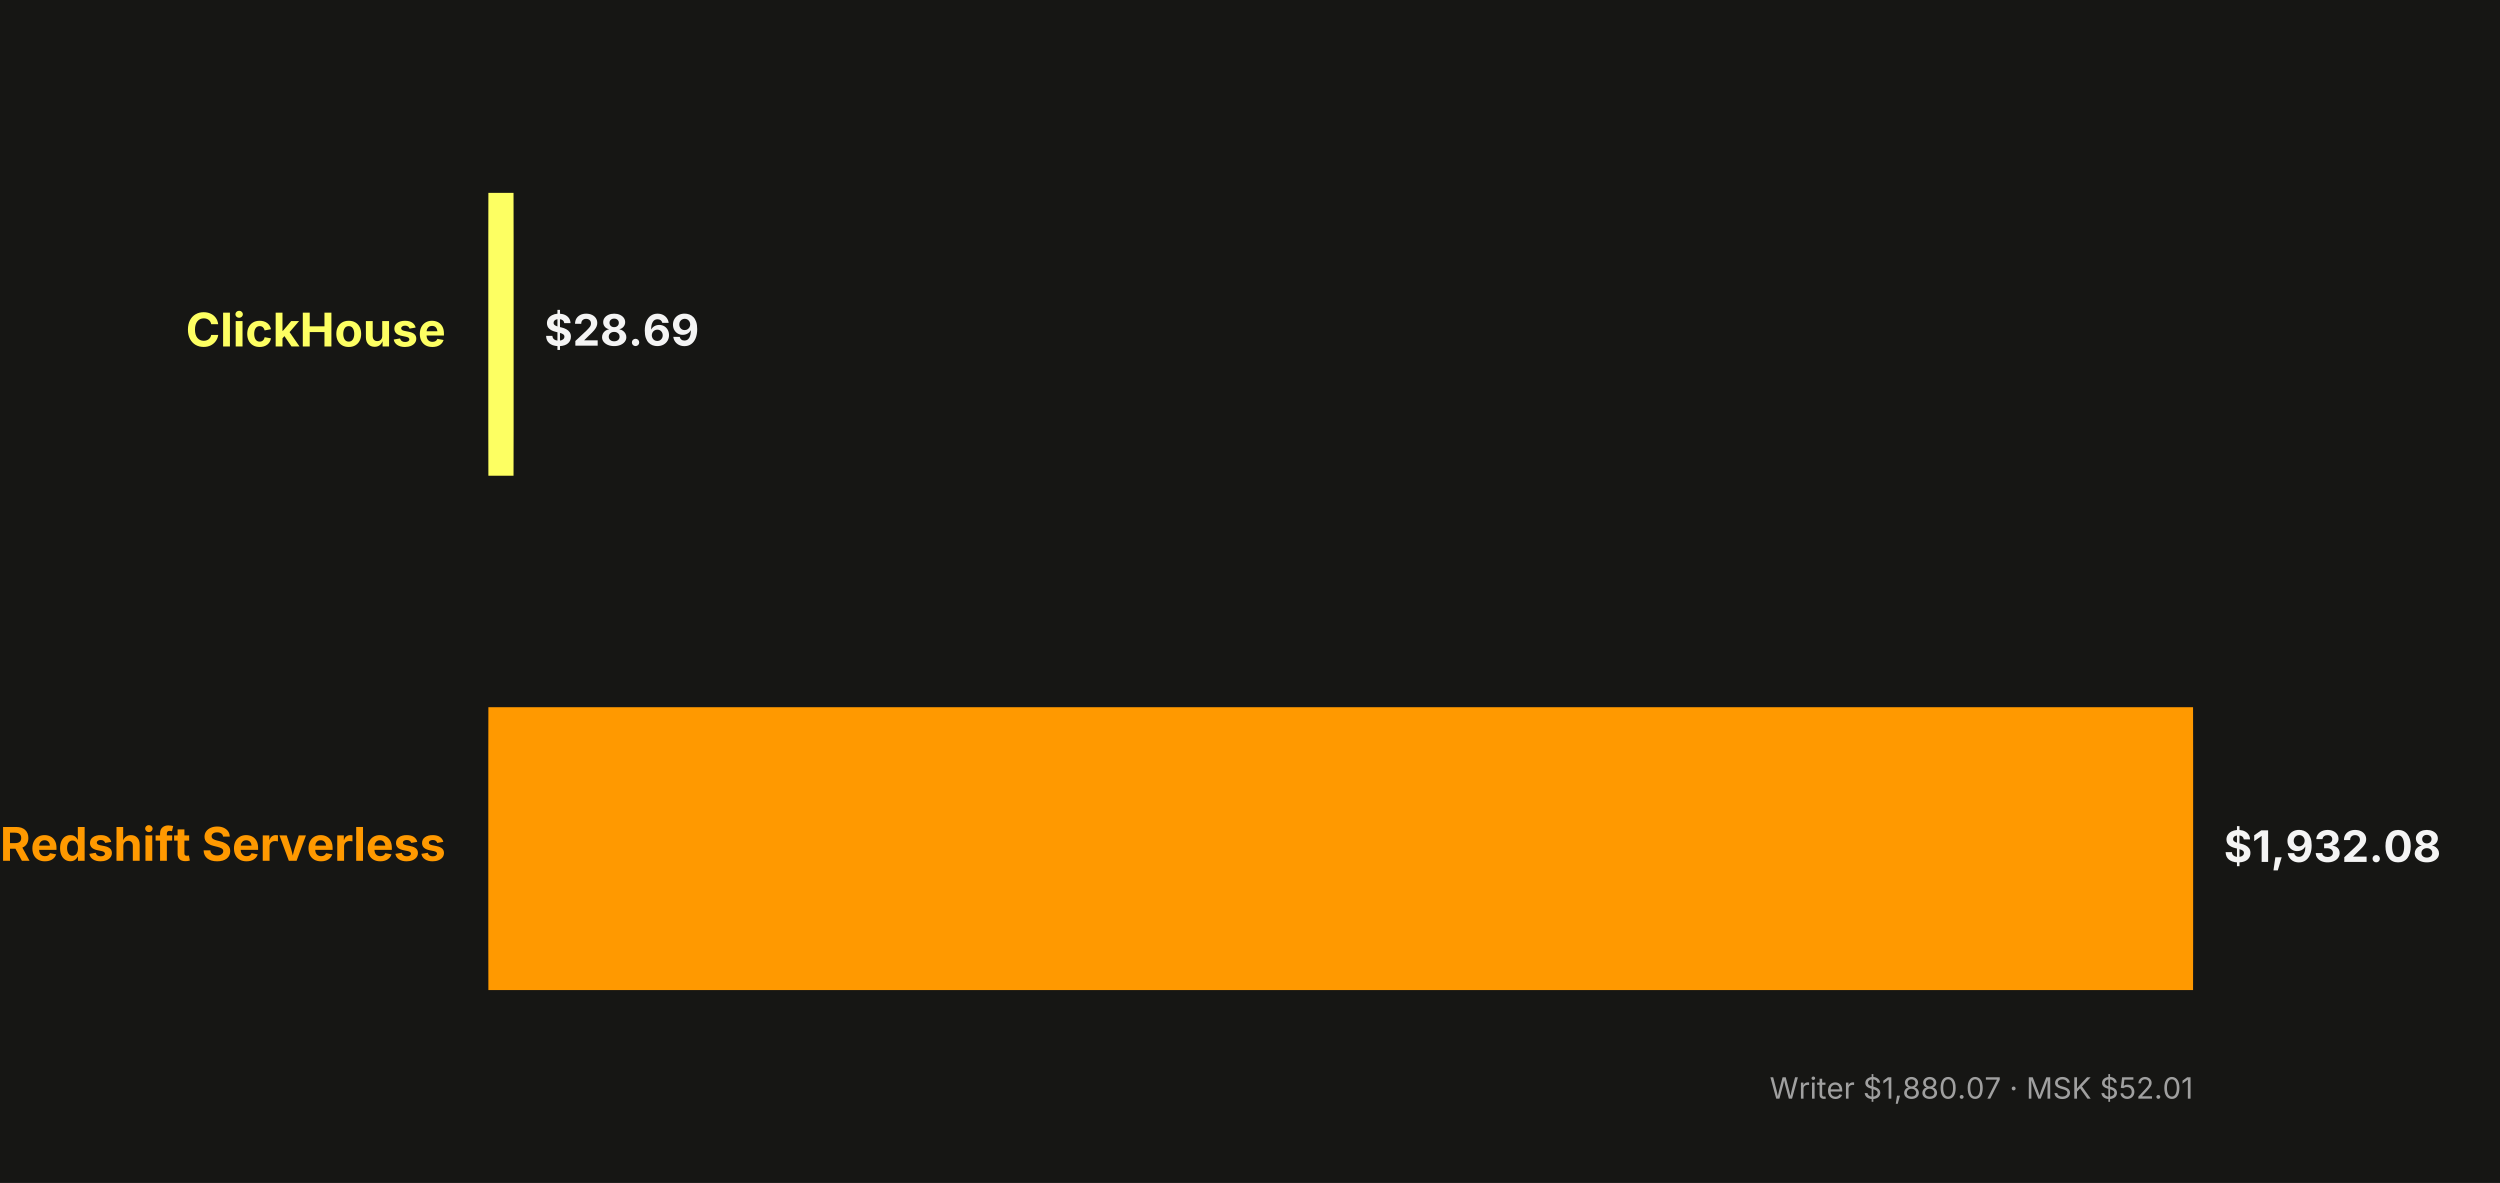
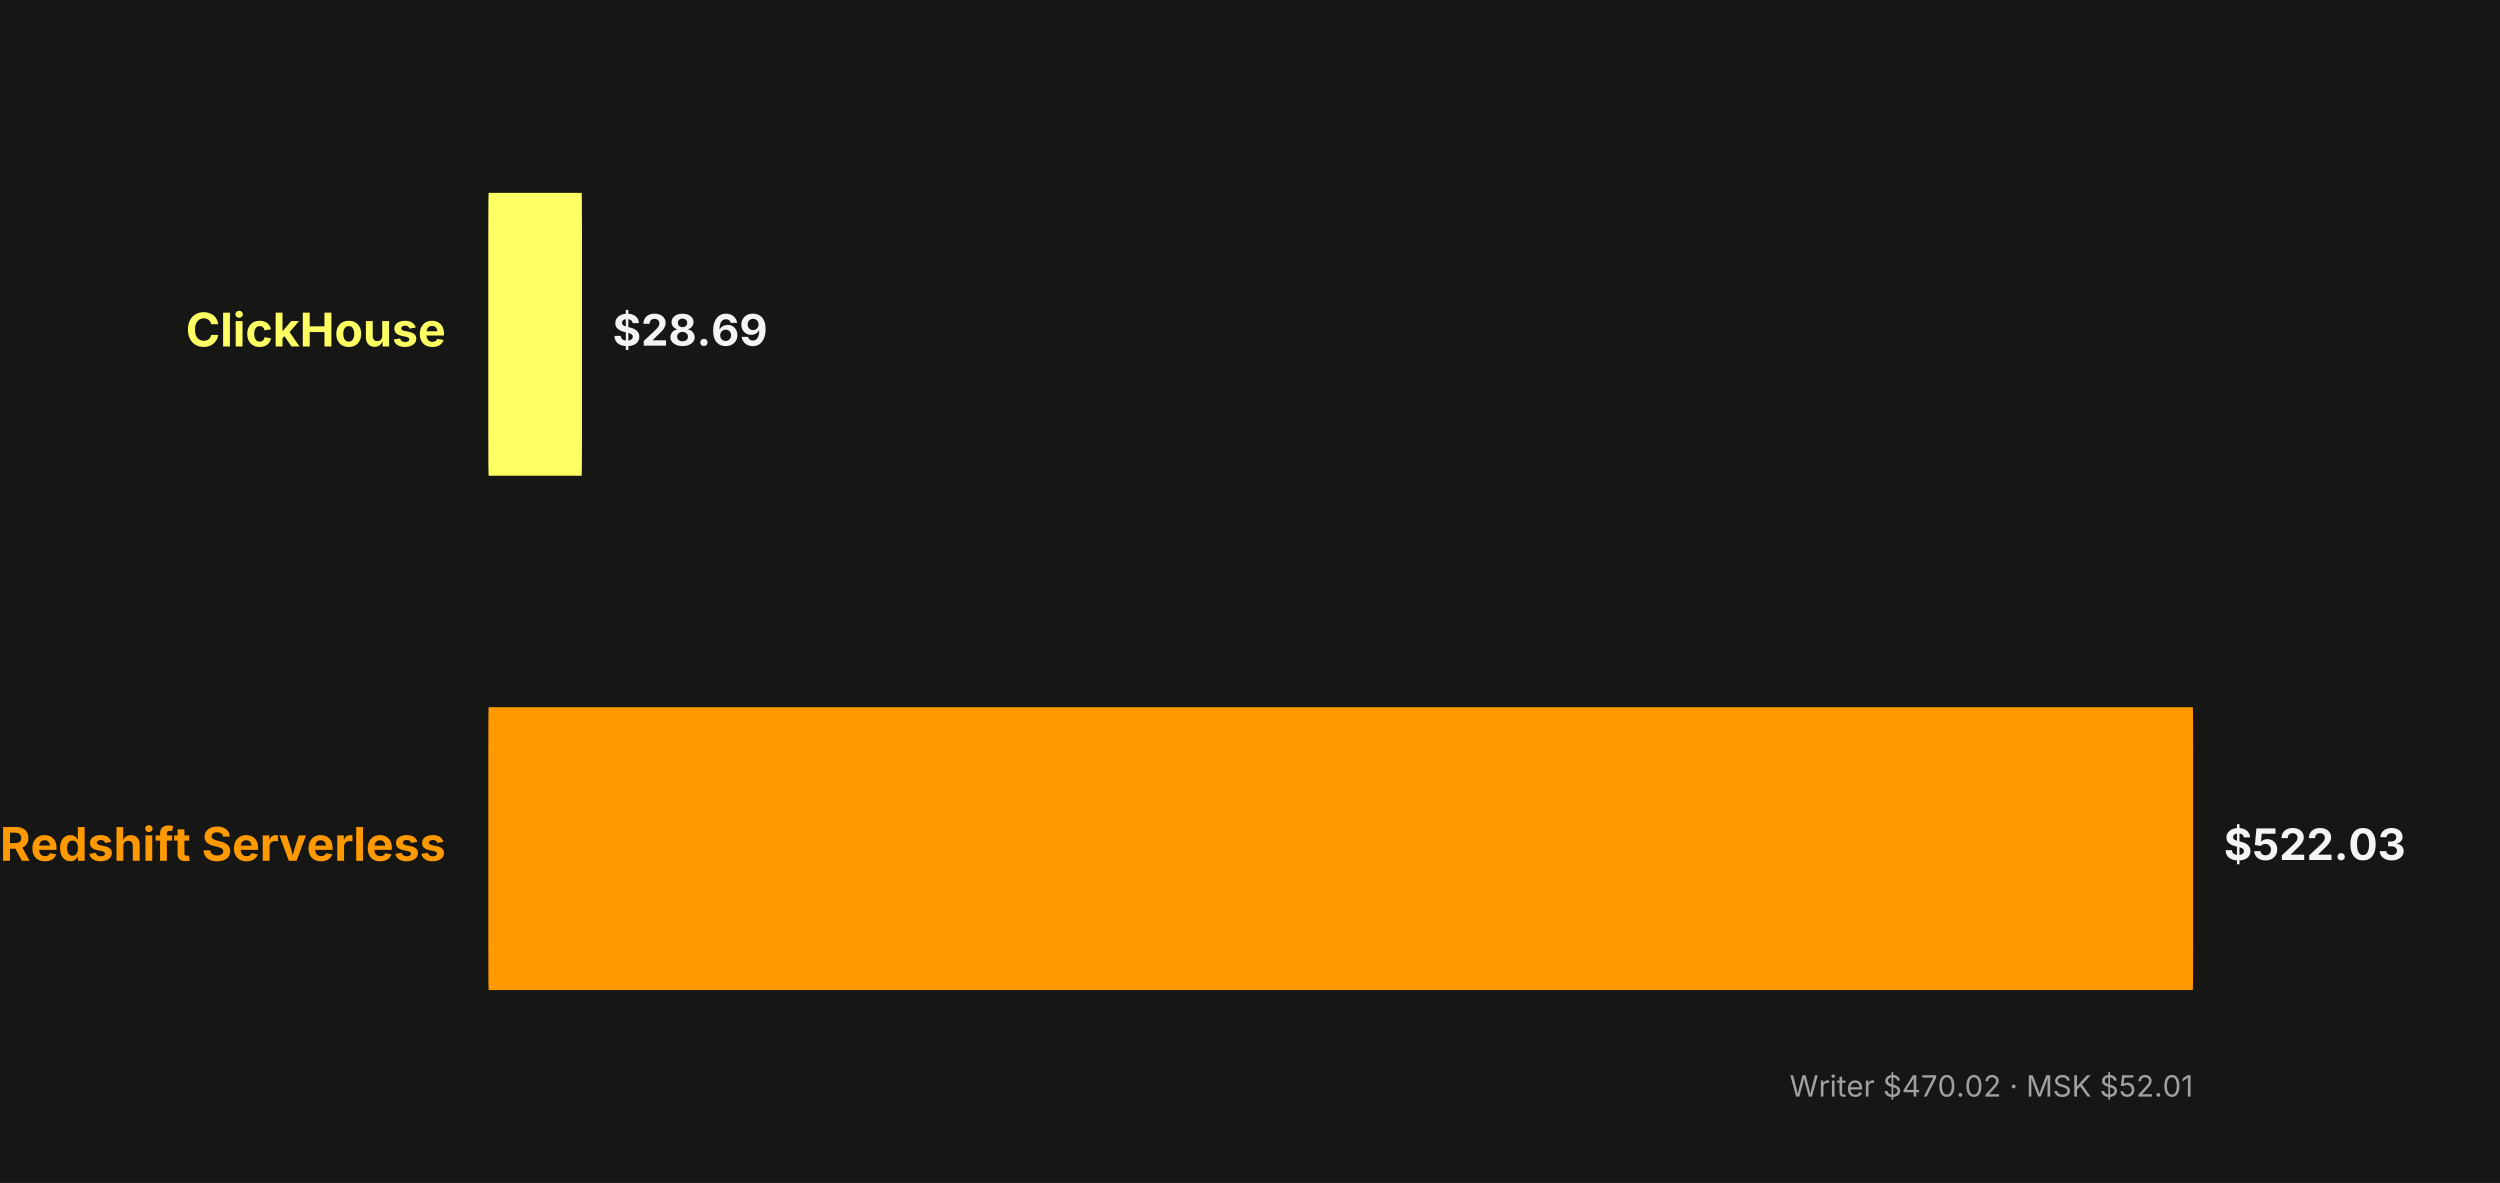
<svg xmlns="http://www.w3.org/2000/svg" xmlns:xlink="http://www.w3.org/1999/xlink" width="806.456pt" height="381.6pt" viewBox="0 0 806.456 381.6" version="1.1">
  <defs>
    <style type="text/css">*{stroke-linejoin: round; stroke-linecap: butt}</style>
  </defs>
  <g id="figure_1">
    <g id="patch_1">
      <path d="M 0 381.6  L 806.456 381.6  L 806.456 0  L 0 0  z " style="fill: #161614" />
    </g>
    <g id="axes_1">
      <g id="patch_2">
-         <path d="M 157.542 153.47  L 165.657 153.47  Q 165.682 153.47 165.682 138.537  L 165.682 77.15  Q 165.682 62.217 165.657 62.217  L 157.542 62.217  Q 157.517 62.217 157.517 77.15  L 157.517 138.537  Q 157.517 153.47 157.542 153.47  z " clip-path="url(#p1842771004)" style="fill: #fdff62" />
+         <path d="M 157.612 153.47  L 187.643 153.47  Q 187.738 153.47 187.738 138.537  L 187.738 77.15  Q 187.738 62.217 187.643 62.217  L 157.612 62.217  Q 157.517 62.217 157.517 77.15  L 157.517 138.537  Q 157.517 153.47 157.612 153.47  z " clip-path="url(#pe4557fb18b)" style="fill: #fdff62" />
      </g>
      <g id="patch_3">
-         <path d="M 157.542 319.383  L 707.44 319.383  Q 707.466 319.383 707.466 304.45  L 707.466 243.063  Q 707.466 228.13 707.44 228.13  L 157.542 228.13  Q 157.517 228.13 157.517 243.063  L 157.517 304.45  Q 157.517 319.383 157.542 319.383  z " clip-path="url(#p1842771004)" style="fill: #ff9900" />
+         <path d="M 157.612 319.383  L 707.371 319.383  Q 707.466 319.383 707.466 304.45  L 707.466 243.063  Q 707.466 228.13 707.371 228.13  L 157.612 228.13  Q 157.517 228.13 157.517 243.063  L 157.517 304.45  Q 157.517 319.383 157.612 319.383  z " clip-path="url(#pe4557fb18b)" style="fill: #ff9900" />
      </g>
      <g id="text_1">
        <g style="fill: #fdff62" transform="translate(59.93672 111.7693) scale(0.15 -0.15)">
          <defs>
            <path id="Inter-Bold-43" d="M 2456 -63  Q 1834 -63 1346 218  Q 859 500 576 1034  Q 294 1569 294 2325  Q 294 3084 578 3620  Q 863 4156 1353 4437  Q 1844 4719 2456 4719  Q 2984 4719 3412 4523  Q 3841 4328 4116 3958  Q 4391 3588 4459 3066  L 3494 3066  Q 3428 3444 3151 3658  Q 2875 3872 2475 3872  Q 1931 3872 1597 3469  Q 1263 3066 1263 2325  Q 1263 1569 1598 1176  Q 1934 784 2472 784  Q 2869 784 3148 998  Q 3428 1213 3497 1594  L 4463 1594  Q 4409 1159 4156 782  Q 3903 406 3473 171  Q 3044 -63 2456 -63  z " transform="scale(0.015625)" />
            <path id="Inter-Bold-6c" d="M 1338 4656  L 1338 0  L 400 0  L 400 4656  L 1338 4656  z " transform="scale(0.015625)" />
            <path id="Inter-Bold-69" d="M 400 0  L 400 3494  L 1338 3494  L 1338 0  L 400 0  z M 871 3950  Q 658 3950 508 4090  Q 358 4231 358 4431  Q 358 4631 508 4772  Q 658 4913 871 4913  Q 1083 4913 1234 4772  Q 1386 4631 1386 4431  Q 1386 4231 1234 4090  Q 1083 3950 871 3950  z " transform="scale(0.015625)" />
            <path id="Inter-Bold-63" d="M 1963 -69  Q 1434 -69 1051 157  Q 669 384 461 789  Q 253 1194 253 1731  Q 253 2272 461 2678  Q 669 3084 1051 3311  Q 1434 3538 1963 3538  Q 2584 3538 3000 3227  Q 3416 2916 3516 2375  L 2644 2213  Q 2584 2484 2414 2642  Q 2244 2800 1972 2800  Q 1597 2800 1403 2504  Q 1209 2209 1209 1734  Q 1209 1266 1403 967  Q 1597 669 1972 669  Q 2244 669 2419 833  Q 2594 997 2650 1278  L 3522 1119  Q 3422 566 3006 248  Q 2591 -69 1963 -69  z " transform="scale(0.015625)" />
            <path id="Inter-Bold-6b" d="M 400 0  L 400 4656  L 1338 4656  L 1338 2150  L 1391 2150  L 2534 3494  L 3619 3494  L 2313 1978  L 3684 0  L 2581 0  L 1606 1425  L 1338 1122  L 1338 0  L 400 0  z " transform="scale(0.015625)" />
            <path id="Inter-Bold-48" d="M 422 0  L 422 4656  L 1375 4656  L 1375 2775  L 3403 2775  L 3403 4656  L 4359 4656  L 4359 0  L 3403 0  L 3403 1984  L 1375 1984  L 1375 0  L 422 0  z " transform="scale(0.015625)" />
            <path id="Inter-Bold-6f" d="M 1963 -69  Q 1438 -69 1053 157  Q 669 384 461 789  Q 253 1194 253 1731  Q 253 2272 461 2678  Q 669 3084 1053 3311  Q 1438 3538 1963 3538  Q 2488 3538 2872 3311  Q 3256 3084 3464 2678  Q 3672 2272 3672 1731  Q 3672 1194 3464 789  Q 3256 384 2872 157  Q 2488 -69 1963 -69  z M 1963 669  Q 2338 669 2528 972  Q 2719 1275 2719 1734  Q 2719 2197 2528 2498  Q 2338 2800 1963 2800  Q 1588 2800 1398 2498  Q 1209 2197 1209 1734  Q 1209 1275 1398 972  Q 1588 669 1963 669  z " transform="scale(0.015625)" />
            <path id="Inter-Bold-75" d="M 1603 -44  Q 1059 -44 729 306  Q 400 656 400 1272  L 400 3494  L 1338 3494  L 1338 1434  Q 1338 1109 1506 925  Q 1675 741 1969 741  Q 2269 741 2458 933  Q 2647 1125 2647 1472  L 2647 3494  L 3588 3494  L 3588 0  L 2700 0  L 2688 725  Q 2541 353 2270 154  Q 2000 -44 1603 -44  z " transform="scale(0.015625)" />
            <path id="Inter-Bold-73" d="M 1788 -69  Q 1156 -69 745 200  Q 334 469 244 956  L 1116 1106  Q 1250 619 1816 619  Q 2084 619 2239 720  Q 2394 822 2394 978  Q 2394 1244 1944 1338  L 1341 1463  Q 334 1669 334 2453  Q 334 2956 737 3247  Q 1141 3538 1803 3538  Q 2425 3538 2794 3284  Q 3163 3031 3259 2606  L 2428 2459  Q 2372 2638 2222 2752  Q 2072 2866 1816 2866  Q 1584 2866 1428 2767  Q 1272 2669 1272 2513  Q 1272 2381 1373 2289  Q 1475 2197 1722 2147  L 2350 2022  Q 3350 1819 3350 1078  Q 3350 734 3150 476  Q 2950 219 2597 75  Q 2244 -69 1788 -69  z " transform="scale(0.015625)" />
            <path id="Inter-Bold-65" d="M 1978 -69  Q 1444 -69 1056 150  Q 669 369 461 772  Q 253 1175 253 1728  Q 253 2269 461 2675  Q 669 3081 1045 3309  Q 1422 3538 1931 3538  Q 2388 3538 2759 3344  Q 3131 3150 3351 2756  Q 3572 2363 3572 1766  L 3572 1503  L 1181 1503  Q 1197 1075 1419 856  Q 1641 638 1994 638  Q 2241 638 2417 742  Q 2594 847 2669 1050  L 3519 891  Q 3391 456 2989 193  Q 2588 -69 1978 -69  z M 1188 2091  L 2669 2091  Q 2634 2431 2450 2631  Q 2266 2831 1941 2831  Q 1603 2831 1409 2623  Q 1216 2416 1188 2091  z " transform="scale(0.015625)" />
          </defs>
          <use xlink:href="#Inter-Bold-43" />
          <use xlink:href="#Inter-Bold-6c" transform="translate(73.97461 0)" />
          <use xlink:href="#Inter-Bold-69" transform="translate(101.0742 0)" />
          <use xlink:href="#Inter-Bold-63" transform="translate(128.1738 0)" />
          <use xlink:href="#Inter-Bold-6b" transform="translate(187.0117 0)" />
          <use xlink:href="#Inter-Bold-48" transform="translate(245.0195 0)" />
          <use xlink:href="#Inter-Bold-6f" transform="translate(319.7266 0)" />
          <use xlink:href="#Inter-Bold-75" transform="translate(381.0547 0)" />
          <use xlink:href="#Inter-Bold-73" transform="translate(443.3105 0)" />
          <use xlink:href="#Inter-Bold-65" transform="translate(499.3164 0)" />
        </g>
      </g>
      <g id="text_2">
-         <g style="fill: #f4f4f4" transform="translate(175.5813 111.5075) scale(0.14 -0.14)">
+         <g style="fill: #f4f4f4" transform="translate(197.6372 111.5075) scale(0.14 -0.14)">
          <defs>
            <path id="Inter-Bold-24" d="M 1938 -628  L 1938 -63  Q 1181 -19 732 362  Q 284 744 266 1444  L 1194 1444  Q 1216 1131 1419 957  Q 1622 784 1938 747  L 1938 1978  L 1650 2050  Q 1059 2194 725 2501  Q 391 2809 391 3316  Q 391 3709 589 4009  Q 788 4309 1136 4492  Q 1484 4675 1938 4713  L 1938 5284  L 2313 5284  L 2313 4713  Q 2781 4684 3126 4500  Q 3472 4316 3664 4016  Q 3856 3716 3863 3328  L 2941 3328  Q 2919 3572 2755 3720  Q 2591 3869 2313 3906  L 2313 2741  L 2534 2688  Q 2925 2597 3240 2426  Q 3556 2256 3740 1986  Q 3925 1716 3925 1325  Q 3925 725 3501 351  Q 3078 -22 2313 -63  L 2313 -628  L 1938 -628  z M 2313 750  Q 2613 791 2789 945  Q 2966 1100 2966 1331  Q 2966 1547 2795 1670  Q 2625 1794 2313 1881  L 2313 750  z M 1938 2838  L 1938 3903  Q 1663 3866 1516 3722  Q 1369 3578 1369 3378  Q 1369 3156 1534 3032  Q 1700 2909 1938 2838  z " transform="scale(0.015625)" />
            <path id="Inter-Bold-32" d="M 388 0  L 388 688  L 2038 2234  Q 2353 2544 2523 2773  Q 2694 3003 2694 3284  Q 2694 3597 2489 3776  Q 2284 3956 1972 3956  Q 1647 3956 1451 3762  Q 1256 3569 1256 3228  L 344 3228  Q 344 3681 551 4017  Q 759 4353 1128 4536  Q 1497 4719 1978 4719  Q 2472 4719 2840 4542  Q 3209 4366 3414 4056  Q 3619 3747 3619 3344  Q 3619 3084 3517 2831  Q 3416 2578 3155 2264  Q 2894 1950 2416 1513  L 1713 819  L 1713 784  L 3681 784  L 3681 0  L 388 0  z " transform="scale(0.015625)" />
            <path id="Inter-Bold-38" d="M 2081 -63  Q 1559 -63 1156 107  Q 753 278 523 575  Q 294 872 294 1250  Q 294 1541 425 1786  Q 556 2031 784 2195  Q 1013 2359 1297 2406  L 1297 2434  Q 925 2513 694 2800  Q 463 3088 463 3469  Q 463 3828 672 4111  Q 881 4394 1247 4556  Q 1613 4719 2081 4719  Q 2547 4719 2914 4556  Q 3281 4394 3492 4111  Q 3703 3828 3703 3469  Q 3703 3088 3468 2800  Q 3234 2513 2872 2434  L 2872 2406  Q 3150 2359 3376 2195  Q 3603 2031 3739 1786  Q 3875 1541 3875 1250  Q 3875 872 3644 575  Q 3413 278 3008 107  Q 2603 -63 2081 -63  z M 2081 644  Q 2438 644 2658 833  Q 2878 1022 2878 1325  Q 2878 1634 2651 1832  Q 2425 2031 2081 2031  Q 1734 2031 1509 1832  Q 1284 1634 1284 1325  Q 1284 1025 1503 834  Q 1722 644 2081 644  z M 2081 2731  Q 2378 2731 2573 2909  Q 2769 3088 2769 3366  Q 2769 3644 2576 3817  Q 2384 3991 2081 3991  Q 1778 3991 1586 3819  Q 1394 3647 1394 3366  Q 1394 3088 1587 2909  Q 1781 2731 2081 2731  z " transform="scale(0.015625)" />
            <path id="Inter-Bold-2e" d="M 1069 -59  Q 841 -59 684 95  Q 528 250 528 478  Q 528 706 684 861  Q 841 1016 1069 1016  Q 1297 1016 1453 861  Q 1609 706 1609 478  Q 1609 250 1453 95  Q 1297 -59 1069 -59  z " transform="scale(0.015625)" />
            <path id="Inter-Bold-36" d="M 2138 -63  Q 1781 -63 1451 56  Q 1122 175 861 439  Q 600 703 447 1140  Q 294 1578 294 2219  Q 294 3000 525 3561  Q 756 4122 1178 4420  Q 1600 4719 2172 4719  Q 2631 4719 2984 4541  Q 3338 4363 3553 4055  Q 3769 3747 3816 3366  L 2878 3366  Q 2819 3613 2633 3755  Q 2447 3897 2172 3897  Q 1713 3897 1472 3497  Q 1231 3097 1231 2409  L 1263 2409  Q 1419 2713 1734 2886  Q 2050 3059 2431 3059  Q 2841 3059 3166 2865  Q 3491 2672 3678 2333  Q 3866 1994 3866 1556  Q 3866 1084 3647 718  Q 3428 353 3039 145  Q 2650 -63 2138 -63  z M 2131 694  Q 2475 694 2706 934  Q 2938 1175 2938 1531  Q 2938 1881 2711 2122  Q 2484 2363 2138 2363  Q 1909 2363 1725 2248  Q 1541 2134 1434 1945  Q 1328 1756 1328 1528  Q 1328 1300 1433 1109  Q 1538 919 1719 806  Q 1900 694 2131 694  z " transform="scale(0.015625)" />
            <path id="Inter-Bold-39" d="M 1988 -69  Q 1528 -69 1173 112  Q 819 294 603 603  Q 388 913 341 1297  L 1284 1297  Q 1341 1047 1525 900  Q 1709 753 1988 753  Q 2447 753 2689 1156  Q 2931 1559 2931 2250  L 2900 2250  Q 2741 1947 2427 1772  Q 2113 1597 1731 1597  Q 1316 1597 992 1790  Q 669 1984 481 2325  Q 294 2666 294 3103  Q 294 3572 512 3940  Q 731 4309 1120 4518  Q 1509 4728 2028 4725  Q 2378 4722 2708 4603  Q 3038 4484 3298 4218  Q 3559 3953 3712 3517  Q 3866 3081 3866 2441  Q 3866 1656 3634 1093  Q 3403 531 2981 231  Q 2559 -69 1988 -69  z M 2022 2297  Q 2250 2297 2434 2411  Q 2619 2525 2726 2714  Q 2834 2903 2834 3134  Q 2834 3359 2729 3546  Q 2625 3734 2444 3848  Q 2263 3963 2028 3963  Q 1800 3963 1617 3852  Q 1434 3741 1328 3552  Q 1222 3363 1222 3128  Q 1222 2775 1448 2536  Q 1675 2297 2022 2297  z " transform="scale(0.015625)" />
          </defs>
          <use xlink:href="#Inter-Bold-24" />
          <use xlink:href="#Inter-Bold-32" transform="translate(65.47852 0)" />
          <use xlink:href="#Inter-Bold-38" transform="translate(128.4668 0)" />
          <use xlink:href="#Inter-Bold-2e" transform="translate(193.5547 0)" />
          <use xlink:href="#Inter-Bold-36" transform="translate(226.9531 0)" />
          <use xlink:href="#Inter-Bold-39" transform="translate(291.8945 0)" />
        </g>
      </g>
      <g id="text_3">
        <g style="fill: #ff9900" transform="translate(0 277.6823) scale(0.15 -0.15)">
          <defs>
            <path id="Inter-Bold-52" d="M 422 0  L 422 4656  L 2238 4656  Q 3031 4656 3467 4242  Q 3903 3828 3903 3141  Q 3903 2663 3690 2323  Q 3478 1984 3078 1816  L 4069 0  L 3013 0  L 2125 1663  L 1375 1663  L 1375 0  L 422 0  z M 1375 2434  L 2063 2434  Q 2919 2434 2919 3141  Q 2919 3494 2708 3681  Q 2497 3869 2059 3869  L 1375 3869  L 1375 2434  z " transform="scale(0.015625)" />
            <path id="Inter-Bold-64" d="M 1678 -59  Q 1275 -59 953 148  Q 631 356 442 757  Q 253 1159 253 1741  Q 253 2338 447 2738  Q 641 3138 962 3338  Q 1284 3538 1672 3538  Q 1969 3538 2166 3438  Q 2363 3338 2483 3191  Q 2603 3044 2666 2906  L 2697 2906  L 2697 4656  L 3634 4656  L 3634 0  L 2713 0  L 2713 559  L 2666 559  Q 2600 419 2478 276  Q 2356 134 2159 37  Q 1963 -59 1678 -59  z M 1966 694  Q 2322 694 2519 981  Q 2716 1269 2716 1744  Q 2716 2219 2520 2503  Q 2325 2788 1966 2788  Q 1597 2788 1406 2495  Q 1216 2203 1216 1744  Q 1216 1281 1408 987  Q 1600 694 1966 694  z " transform="scale(0.015625)" />
            <path id="Inter-Bold-68" d="M 1338 2022  L 1338 0  L 400 0  L 400 4656  L 1319 4656  L 1319 2825  Q 1472 3166 1734 3352  Q 1997 3538 2384 3538  Q 2928 3538 3258 3188  Q 3588 2838 3588 2222  L 3588 0  L 2647 0  L 2647 2059  Q 2647 2384 2480 2568  Q 2313 2753 2016 2753  Q 1716 2753 1527 2561  Q 1338 2369 1338 2022  z " transform="scale(0.015625)" />
            <path id="Inter-Bold-66" d="M 2344 3494  L 2344 2778  L 1613 2778  L 1613 0  L 678 0  L 678 2778  L 63 2778  L 63 3494  L 678 3494  L 678 3763  Q 678 4319 1003 4597  Q 1328 4875 1813 4875  Q 2034 4875 2215 4840  Q 2397 4806 2484 4778  L 2316 4072  Q 2259 4088 2176 4103  Q 2094 4119 2003 4119  Q 1788 4119 1700 4017  Q 1613 3916 1613 3731  L 1613 3494  L 2344 3494  z " transform="scale(0.015625)" />
            <path id="Inter-Bold-74" d="M 2134 3494  L 2134 2778  L 1481 2778  L 1481 1022  Q 1481 697 1800 697  Q 1853 697 1948 711  Q 2044 725 2097 738  L 2231 34  Q 2075 -13 1920 -31  Q 1766 -50 1625 -50  Q 1100 -50 822 204  Q 544 459 544 941  L 544 2778  L 63 2778  L 63 3494  L 544 3494  L 544 4325  L 1481 4325  L 1481 3494  L 2134 3494  z " transform="scale(0.015625)" />
            <path id="Inter-Bold-20" transform="scale(0.015625)" />
            <path id="Inter-Bold-53" d="M 2128 -69  Q 1288 -69 786 317  Q 284 703 266 1444  L 1194 1444  Q 1219 1091 1476 914  Q 1734 738 2119 738  Q 2500 738 2733 902  Q 2966 1066 2966 1331  Q 2966 1572 2755 1700  Q 2544 1828 2163 1922  L 1650 2050  Q 1059 2194 725 2501  Q 391 2809 391 3316  Q 391 3738 617 4053  Q 844 4369 1239 4544  Q 1634 4719 2141 4719  Q 2656 4719 3040 4542  Q 3425 4366 3640 4052  Q 3856 3738 3863 3328  L 2941 3328  Q 2916 3609 2702 3762  Q 2488 3916 2131 3916  Q 1766 3916 1567 3764  Q 1369 3613 1369 3378  Q 1369 3119 1592 2991  Q 1816 2863 2113 2791  L 2534 2688  Q 2925 2597 3240 2426  Q 3556 2256 3740 1986  Q 3925 1716 3925 1325  Q 3925 691 3451 311  Q 2978 -69 2128 -69  z " transform="scale(0.015625)" />
            <path id="Inter-Bold-72" d="M 400 0  L 400 3494  L 1306 3494  L 1306 2884  L 1344 2884  Q 1441 3206 1667 3373  Q 1894 3541 2188 3541  Q 2347 3541 2491 3509  L 2491 2672  Q 2428 2691 2308 2705  Q 2188 2719 2084 2719  Q 1759 2719 1548 2516  Q 1338 2313 1338 1988  L 1338 0  L 400 0  z " transform="scale(0.015625)" />
            <path id="Inter-Bold-76" d="M 1384 0  L 97 3494  L 1094 3494  L 1681 1681  Q 1753 1447 1814 1209  Q 1875 972 1931 728  Q 1984 972 2042 1208  Q 2100 1444 2175 1681  L 2756 3494  L 3741 3494  L 2450 0  L 1384 0  z " transform="scale(0.015625)" />
          </defs>
          <use xlink:href="#Inter-Bold-52" />
          <use xlink:href="#Inter-Bold-65" transform="translate(65.67383 0)" />
          <use xlink:href="#Inter-Bold-64" transform="translate(125.2441 0)" />
          <use xlink:href="#Inter-Bold-73" transform="translate(188.2812 0)" />
          <use xlink:href="#Inter-Bold-68" transform="translate(244.2871 0)" />
          <use xlink:href="#Inter-Bold-69" transform="translate(306.543 0)" />
          <use xlink:href="#Inter-Bold-66" transform="translate(333.6426 0)" />
          <use xlink:href="#Inter-Bold-74" transform="translate(373.4375 0)" />
          <use xlink:href="#Inter-Bold-20" transform="translate(410.0586 0)" />
          <use xlink:href="#Inter-Bold-53" transform="translate(433.7402 0)" />
          <use xlink:href="#Inter-Bold-65" transform="translate(499.2188 0)" />
          <use xlink:href="#Inter-Bold-72" transform="translate(558.7891 0)" />
          <use xlink:href="#Inter-Bold-76" transform="translate(599.5117 0)" />
          <use xlink:href="#Inter-Bold-65" transform="translate(659.4727 0)" />
          <use xlink:href="#Inter-Bold-72" transform="translate(719.043 0)" />
          <use xlink:href="#Inter-Bold-6c" transform="translate(759.7656 0)" />
          <use xlink:href="#Inter-Bold-65" transform="translate(786.8652 0)" />
          <use xlink:href="#Inter-Bold-73" transform="translate(846.4355 0)" />
          <use xlink:href="#Inter-Bold-73" transform="translate(902.4414 0)" />
        </g>
      </g>
      <g id="text_4">
-         <g style="fill: #f4f4f4" transform="translate(717.3646 278.0451) scale(0.14 -0.14)">
+         <g style="fill: #f4f4f4" transform="translate(717.3646 277.4206) scale(0.14 -0.14)">
          <defs>
-             <path id="Inter-Bold-31" d="M 2341 4656  L 2341 0  L 1388 0  L 1388 3816  L 1356 3816  L 291 3063  L 291 3934  L 1319 4656  L 2341 4656  z " transform="scale(0.015625)" />
-             <path id="Inter-Bold-2c" d="M 372 -1249  L 647 688  L 1584 688  L 1009 -1249  L 372 -1249  z " transform="scale(0.015625)" />
+             <path id="Inter-Bold-35" d="M 1963 -63  Q 1484 -63 1111 114  Q 738 291 520 600  Q 303 909 291 1306  L 1222 1306  Q 1234 1034 1450 864  Q 1666 694 1963 694  Q 2313 694 2538 925  Q 2763 1156 2763 1525  Q 2763 1897 2533 2133  Q 2303 2369 1947 2369  Q 1738 2369 1545 2284  Q 1353 2200 1247 2063  L 391 2213  L 613 4656  L 3431 4656  L 3431 3869  L 1403 3869  L 1284 2691  L 1309 2691  Q 1434 2859 1679 2968  Q 1925 3078 2225 3078  Q 2647 3078 2976 2881  Q 3306 2684 3497 2339  Q 3688 1994 3688 1547  Q 3688 1078 3470 715  Q 3253 353 2864 145  Q 2475 -63 1963 -63  z " transform="scale(0.015625)" />
+             <path id="Inter-Bold-30" d="M 2156 -63  Q 1275 -63 784 565  Q 294 1194 294 2325  Q 294 3456 786 4087  Q 1278 4719 2156 4719  Q 3038 4719 3530 4086  Q 4022 3453 4022 2325  Q 4022 1194 3531 565  Q 3041 -63 2156 -63  z M 2156 728  Q 2588 728 2819 1143  Q 3050 1559 3050 2325  Q 3050 3094 2819 3512  Q 2588 3931 2156 3931  Q 1728 3931 1497 3511  Q 1266 3091 1266 2325  Q 1266 1559 1495 1143  Q 1725 728 2156 728  z " transform="scale(0.015625)" />
            <path id="Inter-Bold-33" d="M 2059 -63  Q 1553 -63 1161 110  Q 769 284 542 593  Q 316 903 309 1306  L 1269 1306  Q 1281 1044 1506 886  Q 1731 728 2063 728  Q 2406 728 2625 904  Q 2844 1081 2844 1366  Q 2844 1653 2612 1836  Q 2381 2019 1975 2019  L 1544 2019  L 1544 2728  L 1975 2728  Q 2316 2728 2530 2900  Q 2744 3072 2744 3353  Q 2744 3622 2558 3789  Q 2372 3956 2069 3956  Q 1766 3956 1545 3797  Q 1325 3638 1319 3366  L 400 3366  Q 406 3763 628 4069  Q 850 4375 1226 4547  Q 1603 4719 2075 4719  Q 2553 4719 2912 4544  Q 3272 4369 3470 4072  Q 3669 3775 3669 3413  Q 3669 3019 3426 2758  Q 3184 2497 2797 2422  L 2797 2388  Q 3306 2322 3572 2030  Q 3838 1738 3838 1303  Q 3838 906 3609 598  Q 3381 291 2979 114  Q 2578 -63 2059 -63  z " transform="scale(0.015625)" />
-             <path id="Inter-Bold-30" d="M 2156 -63  Q 1275 -63 784 565  Q 294 1194 294 2325  Q 294 3456 786 4087  Q 1278 4719 2156 4719  Q 3038 4719 3530 4086  Q 4022 3453 4022 2325  Q 4022 1194 3531 565  Q 3041 -63 2156 -63  z M 2156 728  Q 2588 728 2819 1143  Q 3050 1559 3050 2325  Q 3050 3094 2819 3512  Q 2588 3931 2156 3931  Q 1728 3931 1497 3511  Q 1266 3091 1266 2325  Q 1266 1559 1495 1143  Q 1725 728 2156 728  z " transform="scale(0.015625)" />
          </defs>
          <use xlink:href="#Inter-Bold-24" />
-           <use xlink:href="#Inter-Bold-31" transform="translate(65.47852 0)" />
-           <use xlink:href="#Inter-Bold-2c" transform="translate(108.5938 0)" />
-           <use xlink:href="#Inter-Bold-39" transform="translate(141.9922 0)" />
-           <use xlink:href="#Inter-Bold-33" transform="translate(206.9336 0)" />
-           <use xlink:href="#Inter-Bold-32" transform="translate(271.4844 0)" />
-           <use xlink:href="#Inter-Bold-2e" transform="translate(334.4727 0)" />
-           <use xlink:href="#Inter-Bold-30" transform="translate(367.8711 0)" />
-           <use xlink:href="#Inter-Bold-38" transform="translate(435.3027 0)" />
+           <use xlink:href="#Inter-Bold-35" transform="translate(65.47852 0)" />
+           <use xlink:href="#Inter-Bold-32" transform="translate(127.6855 0)" />
+           <use xlink:href="#Inter-Bold-32" transform="translate(190.6738 0)" />
+           <use xlink:href="#Inter-Bold-2e" transform="translate(253.6621 0)" />
+           <use xlink:href="#Inter-Bold-30" transform="translate(287.0605 0)" />
+           <use xlink:href="#Inter-Bold-33" transform="translate(354.4922 0)" />
        </g>
      </g>
      <g id="text_5">
-         <g style="fill: #a0a0a0" transform="translate(570.8526 354.4087) scale(0.095 -0.095)">
+         <g style="fill: #a0a0a0" transform="translate(577.277 353.7541) scale(0.095 -0.095)">
          <defs>
            <path id="Inter-Regular-57" d="M 1431 0  L 2125 0  L 2922 2950  C 3013 3288 3081 3603 3150 3984  C 3222 3575 3297 3247 3378 2950  L 4178 0  L 4869 0  L 6144 4656  L 5531 4656  L 4797 1800  C 4697 1406 4603 1003 4522 572  C 4434 1003 4341 1406 4238 1800  L 3491 4656  L 2816 4656  L 2063 1800  C 1956 1400 1866 991 1781 553  C 1697 991 1606 1400 1506 1800  L 769 4656  L 163 4656  L 1431 0  z " transform="scale(0.015625)" />
            <path id="Inter-Regular-72" d="M 494 0  L 1056 0  L 1056 2188  C 1056 2659 1425 3000 1928 3000  C 2078 3000 2231 2975 2266 2969  L 2266 3534  C 2200 3538 2063 3544 1981 3544  C 1566 3544 1203 3309 1075 2956  L 1038 2956  L 1038 3494  L 494 3494  L 494 0  z " transform="scale(0.015625)" />
            <path id="Inter-Regular-69" d="M 494 0  L 1056 0  L 1056 3494  L 494 3494  L 494 0  z M 778 4066  C 994 4066 1172 4231 1172 4438  C 1172 4644 994 4809 778 4809  C 566 4809 388 4644 388 4438  C 388 4231 566 4066 778 4066  z " transform="scale(0.015625)" />
            <path id="Inter-Regular-74" d="M 1869 3494  L 1150 3494  L 1150 4325  L 588 4325  L 588 3494  L 63 3494  L 63 3013  L 588 3013  L 588 863  C 588 291 944 -44 1547 -44  C 1691 -44 1850 -22 1966 19  L 1850 494  C 1756 475 1634 456 1563 456  C 1266 456 1150 594 1150 906  L 1150 3013  L 1869 3013  L 1869 3494  z " transform="scale(0.015625)" />
            <path id="Inter-Regular-65" d="M 1963 -75  C 2678 -75 3200 284 3363 813  L 2819 963  C 2688 606 2378 425 1966 425  C 1347 425 922 825 894 1556  L 3419 1556  L 3419 1791  C 3419 3081 2638 3538 1897 3538  C 944 3538 325 2791 325 1719  C 325 644 950 -75 1963 -75  z M 897 2031  C 931 2566 1297 3038 1897 3038  C 2472 3038 2794 2625 2847 2031  L 897 2031  z " transform="scale(0.015625)" />
            <path id="Inter-Regular-20" transform="scale(0.015625)" />
            <path id="Inter-Regular-24" d="M 1866 -681  L 2241 -681  L 2241 -75  C 3200 -9 3744 553 3744 1269  C 3744 2138 2925 2419 2425 2556  L 2241 2606  L 2241 4184  C 2709 4138 3053 3888 3100 3481  L 3681 3481  C 3653 4147 3081 4659 2241 4716  L 2241 5338  L 1866 5338  L 1866 4706  C 1078 4628 494 4128 494 3409  C 494 2791 931 2406 1681 2194  L 1866 2141  L 1866 459  C 1400 509 1013 753 972 1219  L 363 1219  C 413 488 966 -16 1866 -75  L 1866 -681  z M 2241 459  L 2241 2034  L 2244 2034  C 2741 1894 3166 1728 3166 1278  C 3166 831 2778 519 2241 459  z M 1866 2713  C 1528 2809 1072 2994 1072 3438  C 1072 3822 1381 4116 1866 4181  L 1866 2713  z " transform="scale(0.015625)" />
-             <path id="Inter-Regular-31" d="M 2041 4656  L 1313 4656  L 300 3909  L 300 3272  L 1425 4106  L 1456 4106  L 1456 0  L 2041 0  L 2041 4656  z " transform="scale(0.015625)" />
-             <path id="Inter-Regular-2c" d="M 400 -1122  L 831 -1122  L 1319 650  L 675 650  L 400 -1122  z " transform="scale(0.015625)" />
-             <path id="Inter-Regular-38" d="M 1978 -63  C 2916 -63 3578 478 3578 1238  C 3578 1825 3175 2325 2669 2419  L 2669 2444  C 3109 2559 3403 2988 3403 3481  C 3403 4191 2794 4719 1978 4719  C 1150 4719 550 4191 550 3481  C 550 2988 838 2559 1291 2444  L 1291 2419  C 769 2325 381 1825 381 1238  C 381 478 1031 -63 1978 -63  z M 1978 453  C 1350 453 966 775 966 1269  C 966 1784 1391 2153 1978 2153  C 2553 2153 2984 1784 2984 1269  C 2984 775 2594 453 1978 453  z M 1978 2650  C 1475 2650 1125 2966 1125 3438  C 1125 3903 1463 4206 1978 4206  C 2484 4206 2828 3903 2828 3438  C 2828 2966 2469 2650 1978 2650  z " transform="scale(0.015625)" />
+             <path id="Inter-Regular-34" d="M 375 947  L 2566 947  L 2566 0  L 3134 0  L 3134 947  L 3766 947  L 3766 1469  L 3134 1469  L 3134 4656  L 2413 4656  L 375 1431  L 375 947  z M 2569 1469  L 1009 1469  L 1009 1506  L 2531 3913  L 2569 3913  L 2569 1469  z " transform="scale(0.015625)" />
+             <path id="Inter-Regular-37" d="M 625 0  L 1250 0  L 3316 4103  L 3316 4656  L 306 4656  L 306 4134  L 2694 4134  L 2694 4097  L 625 0  z " transform="scale(0.015625)" />
            <path id="Inter-Regular-30" d="M 2019 -63  C 3059 -63 3656 809 3656 2325  C 3656 3834 3050 4719 2019 4719  C 988 4719 381 3834 381 2325  C 381 806 981 -63 2019 -63  z M 2019 456  C 1338 456 953 1144 953 2325  C 953 3509 1338 4203 2019 4203  C 2700 4203 3084 3513 3084 2325  C 3084 1144 2700 456 2019 456  z " transform="scale(0.015625)" />
            <path id="Inter-Regular-2e" d="M 922 -41  C 1156 -41 1344 147 1344 381  C 1344 616 1156 803 922 803  C 688 803 500 616 500 381  C 500 147 688 -41 922 -41  z " transform="scale(0.015625)" />
-             <path id="Inter-Regular-37" d="M 625 0  L 1250 0  L 3316 4103  L 3316 4656  L 306 4656  L 306 4134  L 2694 4134  L 2694 4097  L 625 0  z " transform="scale(0.015625)" />
+             <path id="Inter-Regular-32" d="M 481 0  L 3447 0  L 3447 522  L 1300 522  L 1300 559  L 2319 1644  C 3141 2519 3369 2916 3369 3419  C 3369 4147 2778 4719 1947 4719  C 1119 4719 494 4159 494 3334  L 1063 3334  C 1063 3859 1400 4203 1931 4203  C 2428 4203 2806 3900 2806 3413  C 2806 2984 2544 2666 2028 2106  L 481 428  L 481 0  z " transform="scale(0.015625)" />
            <path id="Inter-Regular-b7" d="M 922 1791  C 1156 1791 1344 1978 1344 2213  C 1344 2447 1156 2634 922 2634  C 688 2634 500 2447 500 2213  C 500 1978 688 1791 922 1791  z " transform="scale(0.015625)" />
            <path id="Inter-Regular-4d" d="M 563 0  L 1128 0  L 1128 2659  C 1128 3019 1116 3569 1106 4013  C 1291 3466 1472 2922 1575 2659  L 2631 0  L 3147 0  L 4188 2659  C 4294 2931 4488 3491 4656 4022  C 4644 3538 4634 3003 4634 2659  L 4634 0  L 5219 0  L 5219 4656  L 4372 4656  L 3241 1719  C 3150 1484 3006 1025 2897 659  C 2788 1038 2641 1494 2553 1719  L 1406 4656  L 563 4656  L 563 0  z " transform="scale(0.015625)" />
            <path id="Inter-Regular-53" d="M 2053 -81  C 3128 -81 3744 506 3744 1269  C 3744 2138 2925 2419 2425 2556  L 1959 2684  C 1619 2778 1072 2950 1072 3438  C 1072 3875 1472 4194 2075 4194  C 2628 4194 3047 3934 3100 3481  L 3681 3481  C 3653 4184 3013 4719 2094 4719  C 1194 4719 494 4197 494 3409  C 494 2791 931 2406 1681 2194  L 2244 2034  C 2741 1894 3166 1728 3166 1278  C 3166 781 2684 450 2053 450  C 1506 450 1019 691 972 1219  L 363 1219  C 416 438 1044 -81 2053 -81  z " transform="scale(0.015625)" />
            <path id="Inter-Regular-4b" d="M 563 0  L 1156 0  L 1156 1528  L 1828 2238  L 3419 0  L 4122 0  L 2238 2641  L 4119 4656  L 3341 4656  L 1950 3153  C 1666 2847 1406 2541 1147 2206  L 1156 3063  L 1156 4656  L 563 4656  L 563 0  z " transform="scale(0.015625)" />
            <path id="Inter-Regular-35" d="M 1863 -63  C 2759 -63 3416 594 3416 1488  C 3416 2388 2788 3047 1934 3047  C 1613 3047 1303 2934 1113 2775  L 1088 2775  L 1247 4134  L 3197 4134  L 3197 4656  L 747 4656  L 472 2350  L 1028 2281  C 1213 2422 1538 2525 1825 2525  C 2409 2525 2834 2078 2834 1478  C 2834 888 2425 459 1863 459  C 1394 459 1013 759 975 1175  L 400 1175  C 431 463 1044 -63 1863 -63  z " transform="scale(0.015625)" />
-             <path id="Inter-Regular-32" d="M 481 0  L 3447 0  L 3447 522  L 1300 522  L 1300 559  L 2319 1644  C 3141 2519 3369 2916 3369 3419  C 3369 4147 2778 4719 1947 4719  C 1119 4719 494 4159 494 3334  L 1063 3334  C 1063 3859 1400 4203 1931 4203  C 2428 4203 2806 3900 2806 3413  C 2806 2984 2544 2666 2028 2106  L 481 428  L 481 0  z " transform="scale(0.015625)" />
+             <path id="Inter-Regular-31" d="M 2041 4656  L 1313 4656  L 300 3909  L 300 3272  L 1425 4106  L 1456 4106  L 1456 0  L 2041 0  L 2041 4656  z " transform="scale(0.015625)" />
          </defs>
          <use xlink:href="#Inter-Regular-57" />
          <use xlink:href="#Inter-Regular-72" transform="translate(98.53516 0)" />
          <use xlink:href="#Inter-Regular-69" transform="translate(136.1816 0)" />
          <use xlink:href="#Inter-Regular-74" transform="translate(160.4004 0)" />
          <use xlink:href="#Inter-Regular-65" transform="translate(193.1152 0)" />
          <use xlink:href="#Inter-Regular-72" transform="translate(251.416 0)" />
          <use xlink:href="#Inter-Regular-20" transform="translate(289.0625 0)" />
          <use xlink:href="#Inter-Regular-24" transform="translate(317.1875 0)" />
-           <use xlink:href="#Inter-Regular-31" transform="translate(381.3477 0)" />
-           <use xlink:href="#Inter-Regular-2c" transform="translate(422.0215 0)" />
-           <use xlink:href="#Inter-Regular-38" transform="translate(450.8301 0)" />
-           <use xlink:href="#Inter-Regular-38" transform="translate(512.6953 0)" />
-           <use xlink:href="#Inter-Regular-30" transform="translate(574.5605 0)" />
-           <use xlink:href="#Inter-Regular-2e" transform="translate(637.6465 0)" />
-           <use xlink:href="#Inter-Regular-30" transform="translate(666.4551 0)" />
-           <use xlink:href="#Inter-Regular-37" transform="translate(729.541 0)" />
-           <use xlink:href="#Inter-Regular-20" transform="translate(786.1328 0)" />
-           <use xlink:href="#Inter-Regular-b7" transform="translate(814.2578 0)" />
-           <use xlink:href="#Inter-Regular-20" transform="translate(843.0664 0)" />
-           <use xlink:href="#Inter-Regular-4d" transform="translate(871.1914 0)" />
-           <use xlink:href="#Inter-Regular-53" transform="translate(961.5234 0)" />
-           <use xlink:href="#Inter-Regular-4b" transform="translate(1025.684 0)" />
-           <use xlink:href="#Inter-Regular-20" transform="translate(1092.871 0)" />
-           <use xlink:href="#Inter-Regular-24" transform="translate(1120.996 0)" />
-           <use xlink:href="#Inter-Regular-35" transform="translate(1185.156 0)" />
-           <use xlink:href="#Inter-Regular-32" transform="translate(1244.482 0)" />
-           <use xlink:href="#Inter-Regular-2e" transform="translate(1305.469 0)" />
-           <use xlink:href="#Inter-Regular-30" transform="translate(1334.277 0)" />
-           <use xlink:href="#Inter-Regular-31" transform="translate(1397.363 0)" />
+           <use xlink:href="#Inter-Regular-34" transform="translate(381.3477 0)" />
+           <use xlink:href="#Inter-Regular-37" transform="translate(445.9473 0)" />
+           <use xlink:href="#Inter-Regular-30" transform="translate(502.5391 0)" />
+           <use xlink:href="#Inter-Regular-2e" transform="translate(565.625 0)" />
+           <use xlink:href="#Inter-Regular-30" transform="translate(594.4336 0)" />
+           <use xlink:href="#Inter-Regular-32" transform="translate(657.5195 0)" />
+           <use xlink:href="#Inter-Regular-20" transform="translate(718.5059 0)" />
+           <use xlink:href="#Inter-Regular-b7" transform="translate(746.6309 0)" />
+           <use xlink:href="#Inter-Regular-20" transform="translate(775.4395 0)" />
+           <use xlink:href="#Inter-Regular-4d" transform="translate(803.5645 0)" />
+           <use xlink:href="#Inter-Regular-53" transform="translate(893.8965 0)" />
+           <use xlink:href="#Inter-Regular-4b" transform="translate(958.0566 0)" />
+           <use xlink:href="#Inter-Regular-20" transform="translate(1025.244 0)" />
+           <use xlink:href="#Inter-Regular-24" transform="translate(1053.369 0)" />
+           <use xlink:href="#Inter-Regular-35" transform="translate(1117.529 0)" />
+           <use xlink:href="#Inter-Regular-32" transform="translate(1176.855 0)" />
+           <use xlink:href="#Inter-Regular-2e" transform="translate(1237.842 0)" />
+           <use xlink:href="#Inter-Regular-30" transform="translate(1266.65 0)" />
+           <use xlink:href="#Inter-Regular-31" transform="translate(1329.736 0)" />
        </g>
      </g>
    </g>
  </g>
  <defs>
-     <clipPath id="p1842771004">
+     <clipPath id="pe4557fb18b">
      <rect x="157.517" y="-0" width="648.94" height="381.6" />
    </clipPath>
  </defs>
</svg>
